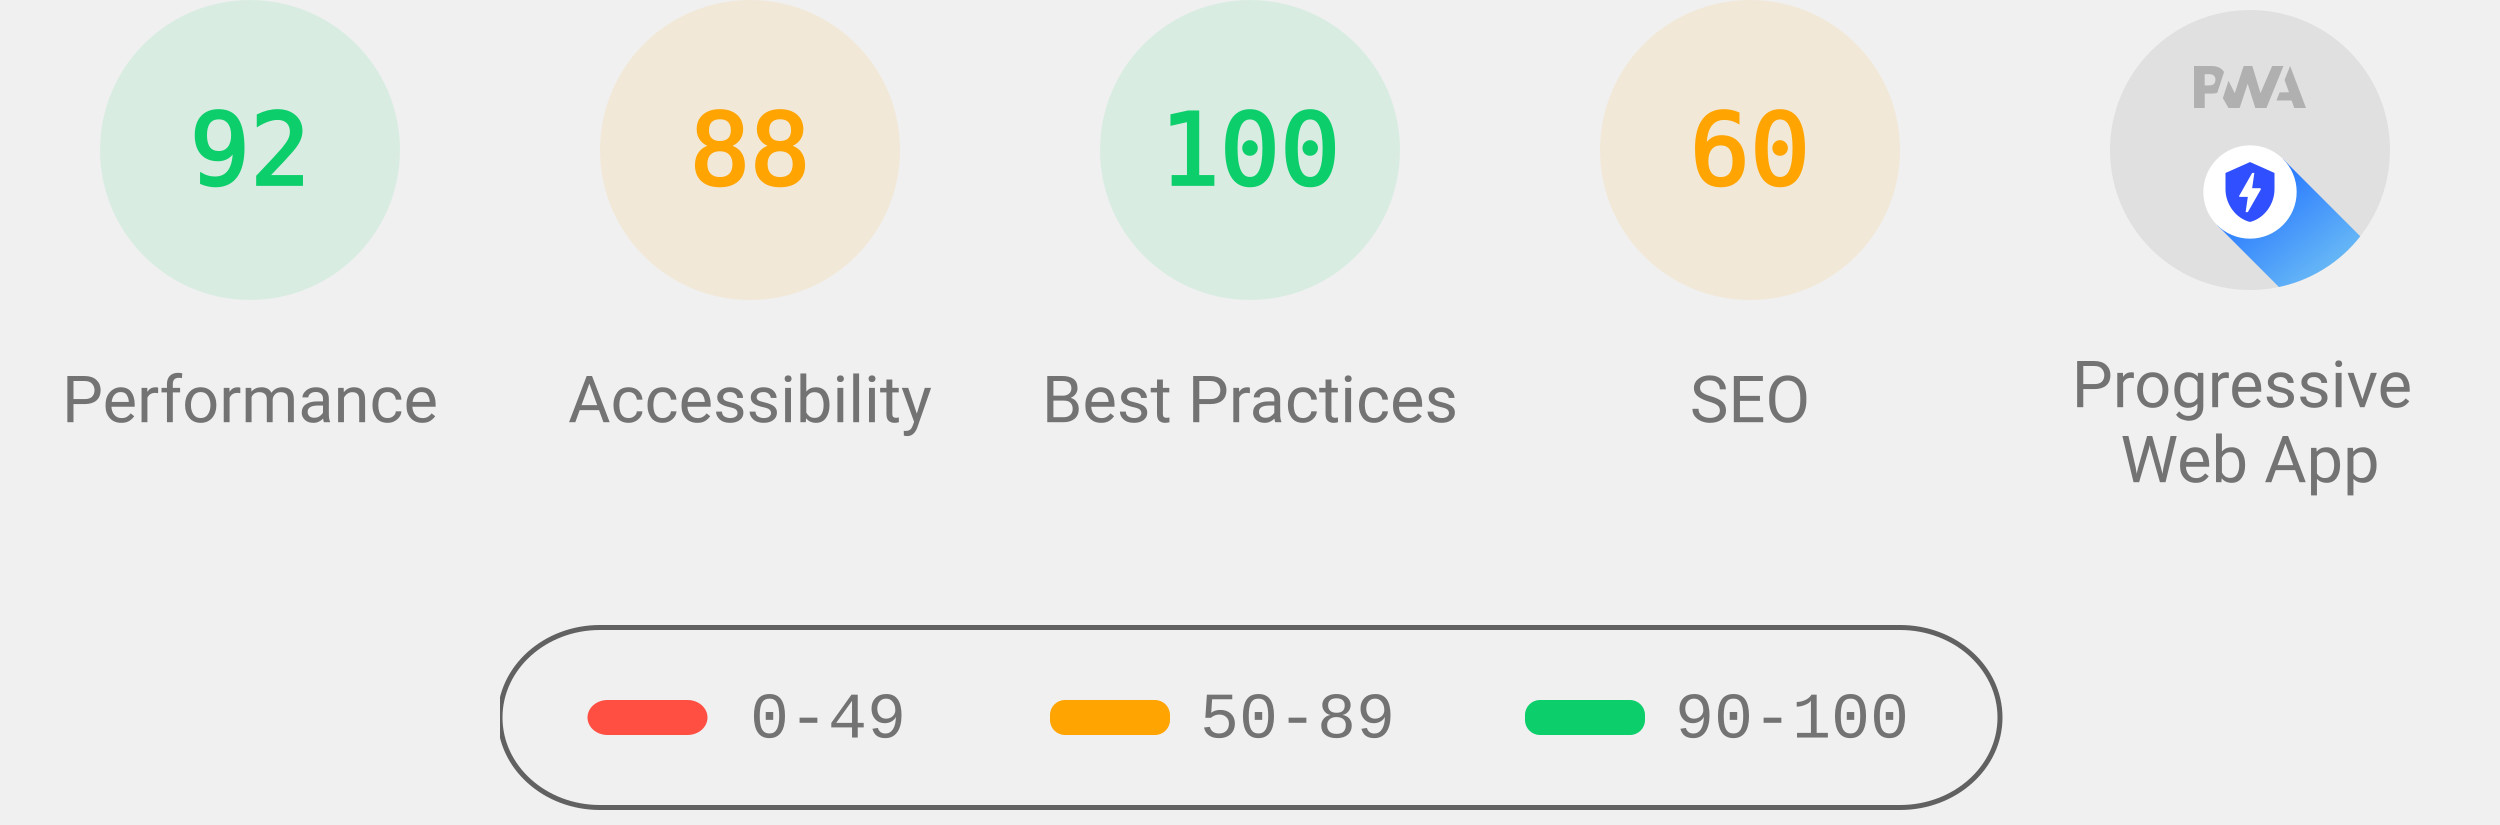
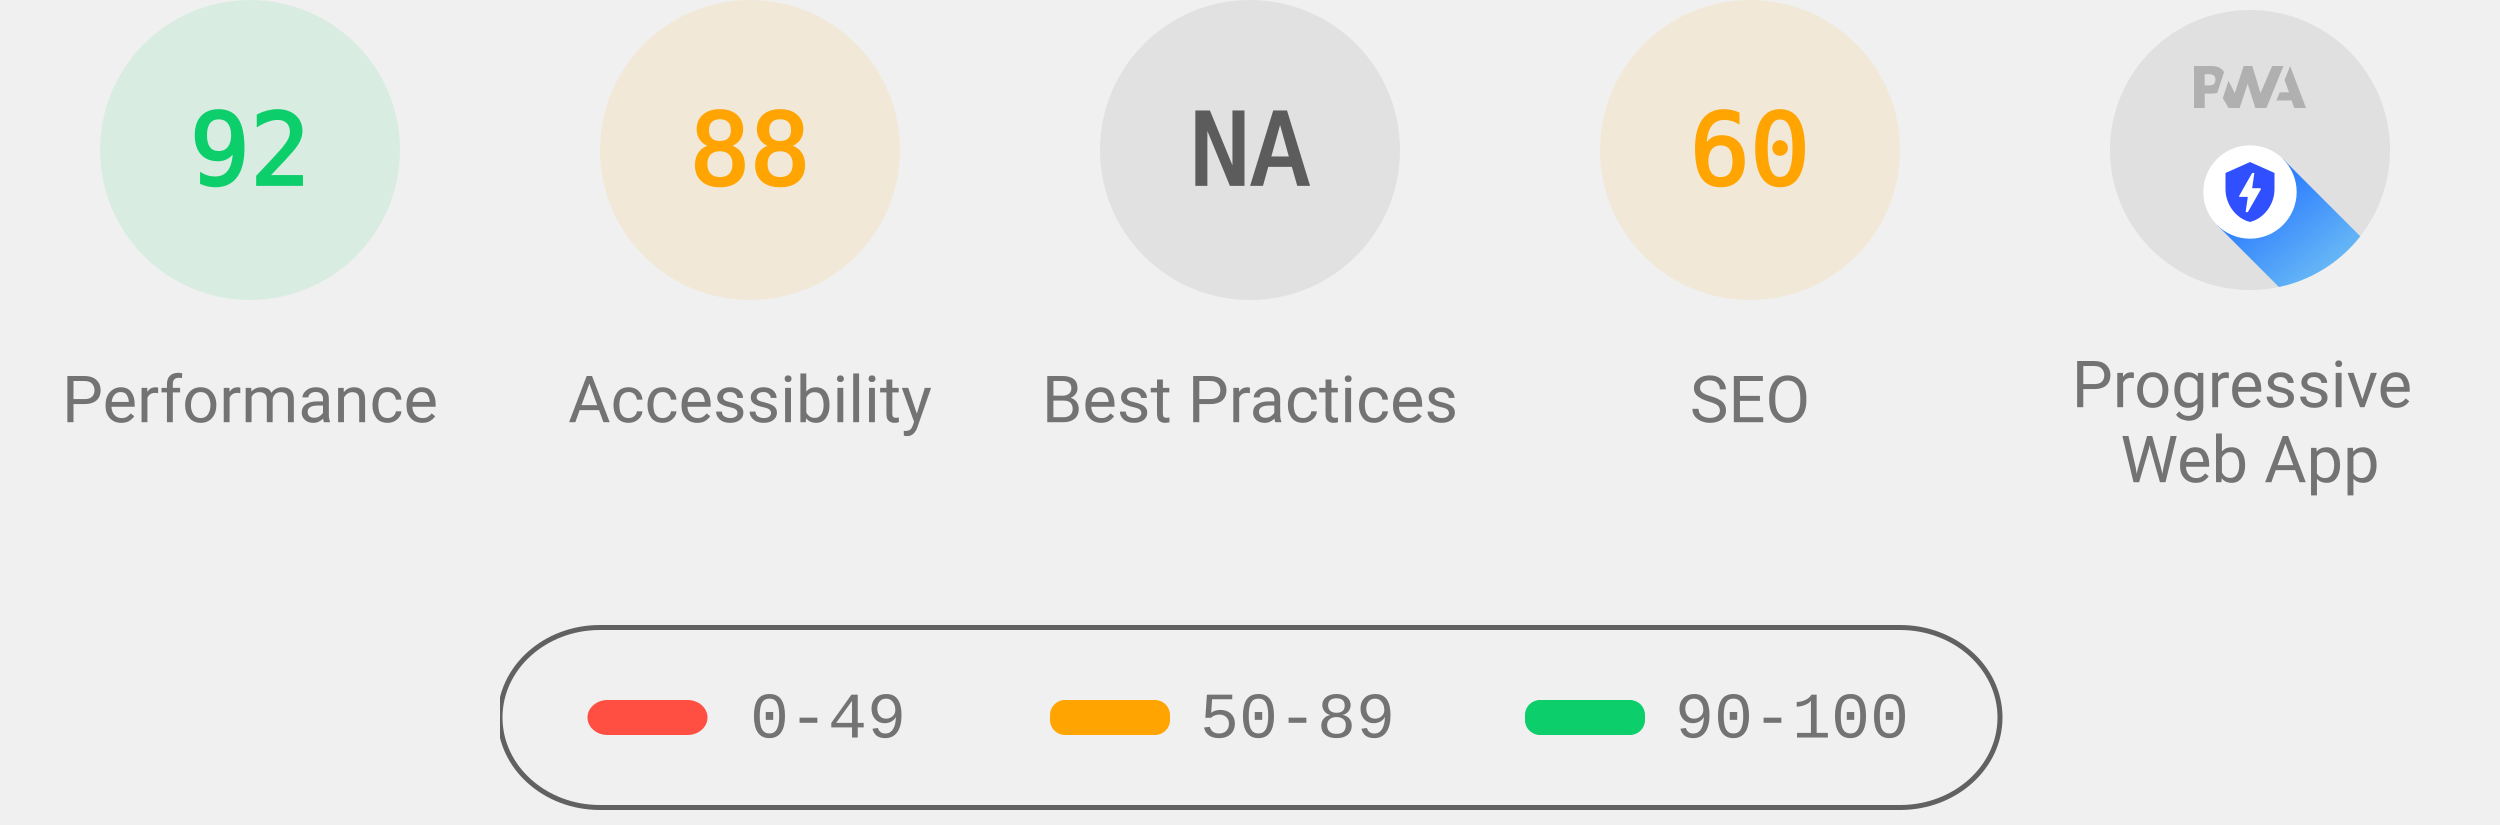
<svg xmlns="http://www.w3.org/2000/svg" class="theme--agnostic" fill="none" width="1000" height="330">
  <style>
			.gauge-base {
				opacity: 0.1
			}

			.gauge-arc {
				fill: none;
				animation-delay: 250ms;
				stroke-linecap: round;
				transform: rotate(-90deg);
				transform-origin: 100px 60px;
				animation: load-gauge 1s ease forwards
			}

			.guage-text {
				font-size: 40px;
				font-family: monospace;
				text-align: center
			}

			.guage-red {
				color: #ff4e42;
				fill: #ff4e42;
				stroke: #ff4e42
			}
			.guage-orange {
				color: #ffa400;
				fill: #ffa400;
				stroke: #ffa400
			}
			.guage-green {
				color: #0cce6b;
				fill: #0cce6b;
				stroke: #0cce6b
			}
			.theme--agnostic .guage-undefined {
				color: #5c5c5c;
				fill: #5c5c5c;
				stroke: #5c5c5c
			}
			.theme--light .guage-undefined {
				color: #1e1e1e;
				fill: #1e1e1e;
				stroke: #1e1e1e
			}
			.theme--dark .guage-undefined {
				color: #f5f5f5;
				fill: #f5f5f5;
				stroke: #f5f5f5
			}

			.guage-title {
				stroke: none;
				font-size: 26px;
				line-height: 26px;
				font-family: Roboto, Halvetica, Arial, sans-serif
			}
			.metric.guage-title {
				font-family: 'Courier New', Courier, monospace
			}
			.theme--agnostic .guage-title {
				color: #737373;
				fill: #737373
			}
			.theme--light .guage-title {
				color: #212121;
				fill: #212121
			}
			.theme--dark .guage-title {
				color: #f5f5f5;
				fill: #f5f5f5
			}

			@keyframes load-gauge {
				from {
					stroke-dasharray: 0 352.858
				}
			}
			.lh-gauge--pwa__disc {
				fill: #e0e0e0
			}
			.lh-gauge--pwa__logo {
				position: relative;
				fill: #b0b0b0
			}
			.lh-gauge--pwa__invisible {
				display: none
			}
			.lh-gauge--pwa__visible {
				display: inline
			}
			.guage-invisible {
				display: none
			}
			.lh-gauge--pwa__logo--primary-color {
				fill: #304ffe
			}
			.theme--agnostic .lh-gauge--pwa__logo--secondary-color {
				fill: #787878
			}
			.theme--light .lh-gauge--pwa__logo--secondary-color {
				fill: #3d3d3d
			}
			.theme--dark .lh-gauge--pwa__logo--secondary-color {
				fill: #d8b6b6
			}
			.theme--light #svg_2 {
				stroke: #00000022
			}
			.theme--agnostic #svg_2 {
				stroke: #616161
			}
			.theme--light #svg_2 {
				stroke: #00000022
			}
			.theme--dark #svg_2 {
				stroke: #f5f5f566
			}
		</style>
  <svg class="guage-div guage-perf guage-green" viewBox="0 0 200 200" width="200" height="200" x="0" y="0">
    <circle class="gauge-base" r="56" cx="100" cy="60" stroke-width="8" />
    <circle class="gauge-arc guage-arc-1" r="56" cx="100" cy="60" stroke-width="8" style="stroke-dasharray: 323.709, 351.858;" />
    <text class="guage-text" x="100px" y="60px" alignment-baseline="central" dominant-baseline="central" text-anchor="middle">92</text>
    <text class="guage-title" x="100px" y="160px" alignment-baseline="central" dominant-baseline="central" text-anchor="middle">Performance</text>
  </svg>,<svg class="guage-div guage-perf guage-orange" viewBox="0 0 200 200" width="200" height="200" x="200" y="0">
    <circle class="gauge-base" r="56" cx="100" cy="60" stroke-width="8" />
    <circle class="gauge-arc guage-arc-1" r="56" cx="100" cy="60" stroke-width="8" style="stroke-dasharray: 309.635, 351.858;" />
    <text class="guage-text" x="100px" y="60px" alignment-baseline="central" dominant-baseline="central" text-anchor="middle">88</text>
    <text class="guage-title" x="100px" y="160px" alignment-baseline="central" dominant-baseline="central" text-anchor="middle">Accessibility</text>
-   </svg>,<svg class="guage-div guage-perf guage-green" viewBox="0 0 200 200" width="200" height="200" x="400" y="0">
+   </svg>,<svg class="guage-div guage-perf guage-undefined" viewBox="0 0 200 200" width="200" height="200" x="400" y="0">
    <circle class="gauge-base" r="56" cx="100" cy="60" stroke-width="8" />
    <circle class="gauge-arc guage-arc-1" r="56" cx="100" cy="60" stroke-width="8" style="stroke-dasharray: 351.858, 351.858;" />
-     <text class="guage-text" x="100px" y="60px" alignment-baseline="central" dominant-baseline="central" text-anchor="middle">100</text>
+     <text class="guage-text" x="100px" y="60px" alignment-baseline="central" dominant-baseline="central" text-anchor="middle">NA</text>
    <text class="guage-title" x="100px" y="160px" alignment-baseline="central" dominant-baseline="central" text-anchor="middle">Best Practices</text>
  </svg>,<svg class="guage-div guage-perf guage-orange" viewBox="0 0 200 200" width="200" height="200" x="600" y="0">
    <circle class="gauge-base" r="56" cx="100" cy="60" stroke-width="8" />
    <circle class="gauge-arc guage-arc-1" r="56" cx="100" cy="60" stroke-width="8" style="stroke-dasharray: 211.115, 351.858;" />
    <text class="guage-text" x="100px" y="60px" alignment-baseline="central" dominant-baseline="central" text-anchor="middle">60</text>
    <text class="guage-title" x="100px" y="160px" alignment-baseline="central" dominant-baseline="central" text-anchor="middle">SEO</text>
  </svg>,<svg class="guage-div guage-pwa" viewBox="0 0 200 200" width="200" height="200" x="800" y="0">
    <svg viewBox="0 0 60 60" width="112" height="112" x="44" y="4">
      <defs>
        <linearGradient id="lh-gauge--pwa__check-circle__gradient-0" x1="50%" y1="0%" x2="50%" y2="100%">
          <stop stop-color="#00C852" offset="0%" />
          <stop stop-color="#009688" offset="100%" />
        </linearGradient>
        <linearGradient id="lh-gauge--pwa__installable__shadow-gradient-0" x1="76.056%" x2="24.111%" y1="82.995%" y2="24.735%">
          <stop stop-color="#A5D6A7" offset="0%" />
          <stop stop-color="#80CBC4" offset="100%" />
        </linearGradient>
        <linearGradient id="lh-gauge--pwa__fast-reliable__shadow-gradient-0" x1="76.056%" y1="82.995%" x2="25.678%" y2="26.493%">
          <stop stop-color="#64B5F6" offset="0%" />
          <stop stop-color="#2979FF" offset="100%" />
        </linearGradient>
        <g id="lh-gauge--pwa__fast-reliable-badge-0">
          <circle fill="#FFFFFF" cx="10" cy="10" r="10" />
          <path fill="#304FFE" d="M10 3.58l5.25 2.34v3.5c0 3.23-2.24 6.26-5.25 7-3.01-.74-5.25-3.77-5.25-7v-3.5L10 3.58zm-.47 10.74l2.76-4.83.03-.07c.04-.08 0-.24-.22-.24h-1.64l.47-3.26h-.47l-2.7 4.77c-.02.01.05-.1-.04.05-.09.16-.1.31.18.31h1.63l-.47 3.27h.47z" />
        </g>
        <g id="lh-gauge--pwa__installable-badge-0">
          <circle fill="#FFFFFF" cx="10" cy="10" r="10" />
          <path fill="#009688" d="M10 4.167A5.835 5.835 0 0 0 4.167 10 5.835 5.835 0 0 0 10 15.833 5.835 5.835 0 0 0 15.833 10 5.835 5.835 0 0 0 10 4.167zm2.917 6.416h-2.334v2.334H9.417v-2.334H7.083V9.417h2.334V7.083h1.166v2.334h2.334v1.166z" />
        </g>
      </defs>
      <g stroke="none" fill-rule="nonzero">
        <circle class="lh-gauge--pwa__disc" cx="30" cy="30" r="30" />
        <g class="lh-gauge--pwa__logo">
          <path d="M35.66 19.39l.7-1.75h2L37.4 15 38.6 12l3.4 9h-2.51l-.58-1.61z" />
          <path d="M33.52 21l3.65-9h-2.42l-2.5 5.82L30.5 12h-1.86l-1.9 5.82-1.35-2.65-1.21 3.72L25.4 21h2.38l1.72-5.2 1.64 5.2z" />
          <path fill-rule="nonzero" d="M20.3 17.91h1.48c.45 0 .85-.05 1.2-.15l.39-1.18 1.07-3.3a2.64 2.64 0 0 0-.28-.37c-.55-.6-1.36-.91-2.42-.91H18v9h2.3V17.9zm1.96-3.84c.22.22.33.5.33.87 0 .36-.1.65-.29.87-.2.23-.59.35-1.15.35h-.86v-2.41h.87c.52 0 .89.1 1.1.32z" />
        </g>
        <rect class="lh-gauge--pwa__component lh-gauge--pwa__na-line lh-gauge--pwa__invisible" fill="#FFFFFF" x="20" y="32" width="20" height="4" rx="2" />
        <g class="lh-gauge--pwa__component lh-gauge--pwa__fast-reliable-badge lh-gauge--pwa__visible" transform="translate(20, 29)">
          <path fill="url(#lh-gauge--pwa__fast-reliable__shadow-gradient-0)" d="M33.63 19.49A30 30 0 0 1 16.2 30.36L3 17.14 17.14 3l16.49 16.49z" />
          <use href="#lh-gauge--pwa__fast-reliable-badge-0" />
        </g>
        <g class="lh-gauge--pwa__component lh-gauge--pwa__installable-badge lh-gauge--pwa__invisible" transform="translate(20, 29)">
          <path fill="url(#lh-gauge--pwa__installable__shadow-gradient-0)" d="M33.629 19.487c-4.272 5.453-10.391 9.39-17.415 10.869L3 17.142 17.142 3 33.63 19.487z" />
          <use href="#lh-gauge--pwa__installable-badge-0" />
        </g>
        <g class="lh-gauge--pwa__component lh-gauge--pwa__fast-reliable-installable-badges lh-gauge--pwa__invisible">
          <g transform="translate(8, 29)">
            <path fill="url(#lh-gauge--pwa__fast-reliable__shadow-gradient-0)" d="M16.321 30.463L3 17.143 17.142 3l22.365 22.365A29.864 29.864 0 0 1 22 31c-1.942 0-3.84-.184-5.679-.537z" />
            <use href="#lh-gauge--pwa__fast-reliable-badge-0" />
          </g>
          <g transform="translate(32, 29)">
            <path fill="url(#lh-gauge--pwa__installable__shadow-gradient-0)" d="M25.982 11.84a30.107 30.107 0 0 1-13.08 15.203L3 17.143 17.142 3l8.84 8.84z" />
            <use href="#lh-gauge--pwa__installable-badge-0" />
          </g>
        </g>
        <g class="lh-gauge--pwa__component lh-gauge--pwa__check-circle lh-gauge--pwa__invisible" transform="translate(18, 28)">
          <circle fill="#FFFFFF" cx="12" cy="12" r="12" />
          <path fill="url(#lh-gauge--pwa__check-circle__gradient-0)" d="M12 2a10 10 0 1 0 0 20 10 10 0 0 0 0-20zm-2 15l-5-5 1.41-1.41L10 14.17l7.59-7.59L19 8l-9 9z" />
        </g>
      </g>
    </svg>
    <text class="guage-title" y="160px" alignment-baseline="central" dominant-baseline="central" text-anchor="middle">
      <tspan x="100px" dy="-6px">Progressive</tspan>
      <tspan x="100px" dy="30px">Web App</tspan>
    </text>
  </svg>
  <svg width="604" height="76" x="200" y="250">
    <g>
      <rect fill="none" id="canvas_background" height="80" width="604" y="-1" x="-1" />
      <g display="none" overflow="visible" y="0" x="0" height="100%" width="100%" id="canvasGrid">
        <rect fill="url(#gridpattern)" stroke-width="0" y="0" x="0" height="100%" width="100%" />
      </g>
    </g>
    <g>
      <rect fill-opacity="0" stroke-width="2" rx="40" id="svg_2" height="72" width="600" y="1" x="0" fill="#000000" />
      <rect stroke="#000" rx="8" id="svg_3" height="14" width="48" y="30" x="35" stroke-opacity="null" stroke-width="0" fill="#ff4e42" />
      <rect stroke="#000" rx="6" id="svg_4" height="14" width="48" y="30" x="220" stroke-opacity="null" stroke-width="0" fill="#ffa400" />
      <rect stroke="#000" rx="6" id="svg_5" height="14" width="48" y="30" x="410" stroke-opacity="null" stroke-width="0" fill="#0cce6b" />
      <text class="metric guage-title" xml:space="preserve" text-anchor="start" font-size="26" id="svg_6" y="45" x="100" stroke-opacity="null" stroke-width="0" stroke="#000">0-49</text>
      <text class="metric guage-title" xml:space="preserve" text-anchor="start" font-size="26" id="svg_7" y="45" x="280" stroke-opacity="null" stroke-width="0" stroke="#000">50-89</text>
      <text class="metric guage-title" xml:space="preserve" text-anchor="start" font-size="26" id="svg_8" y="45" x="470" stroke-opacity="null" stroke-width="0" stroke="#000">90-100</text>
    </g>
  </svg>
</svg>
